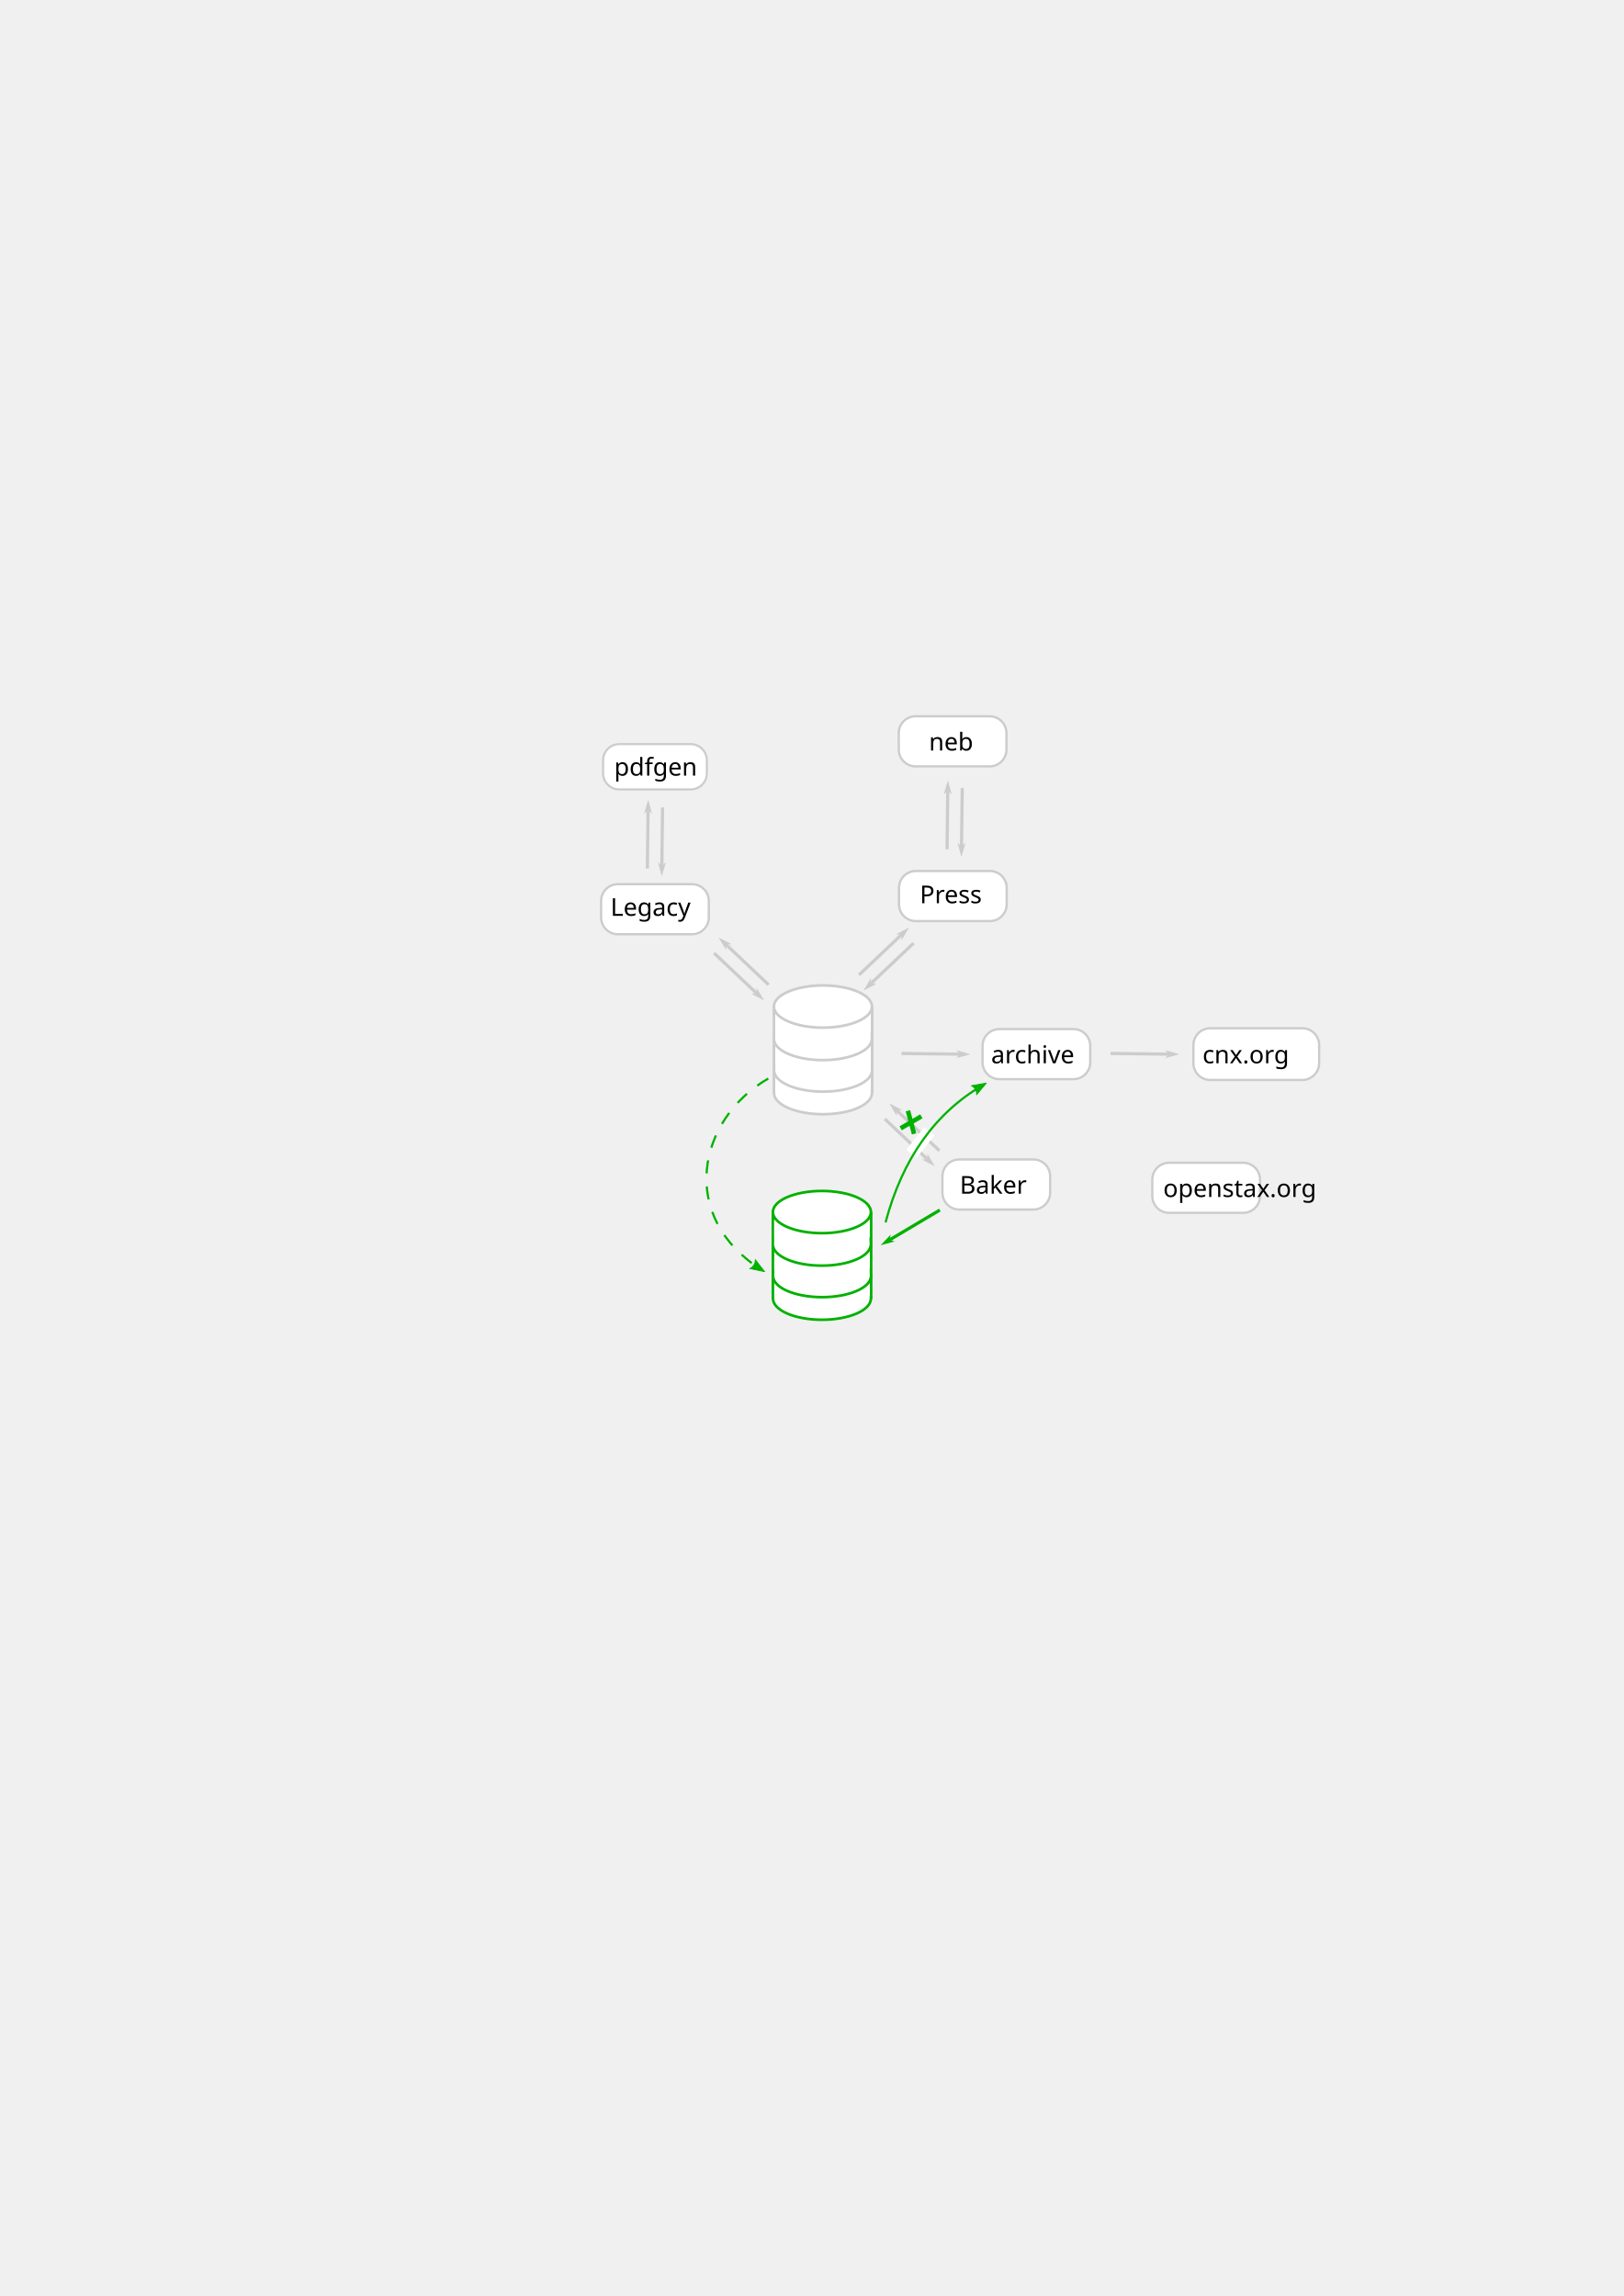
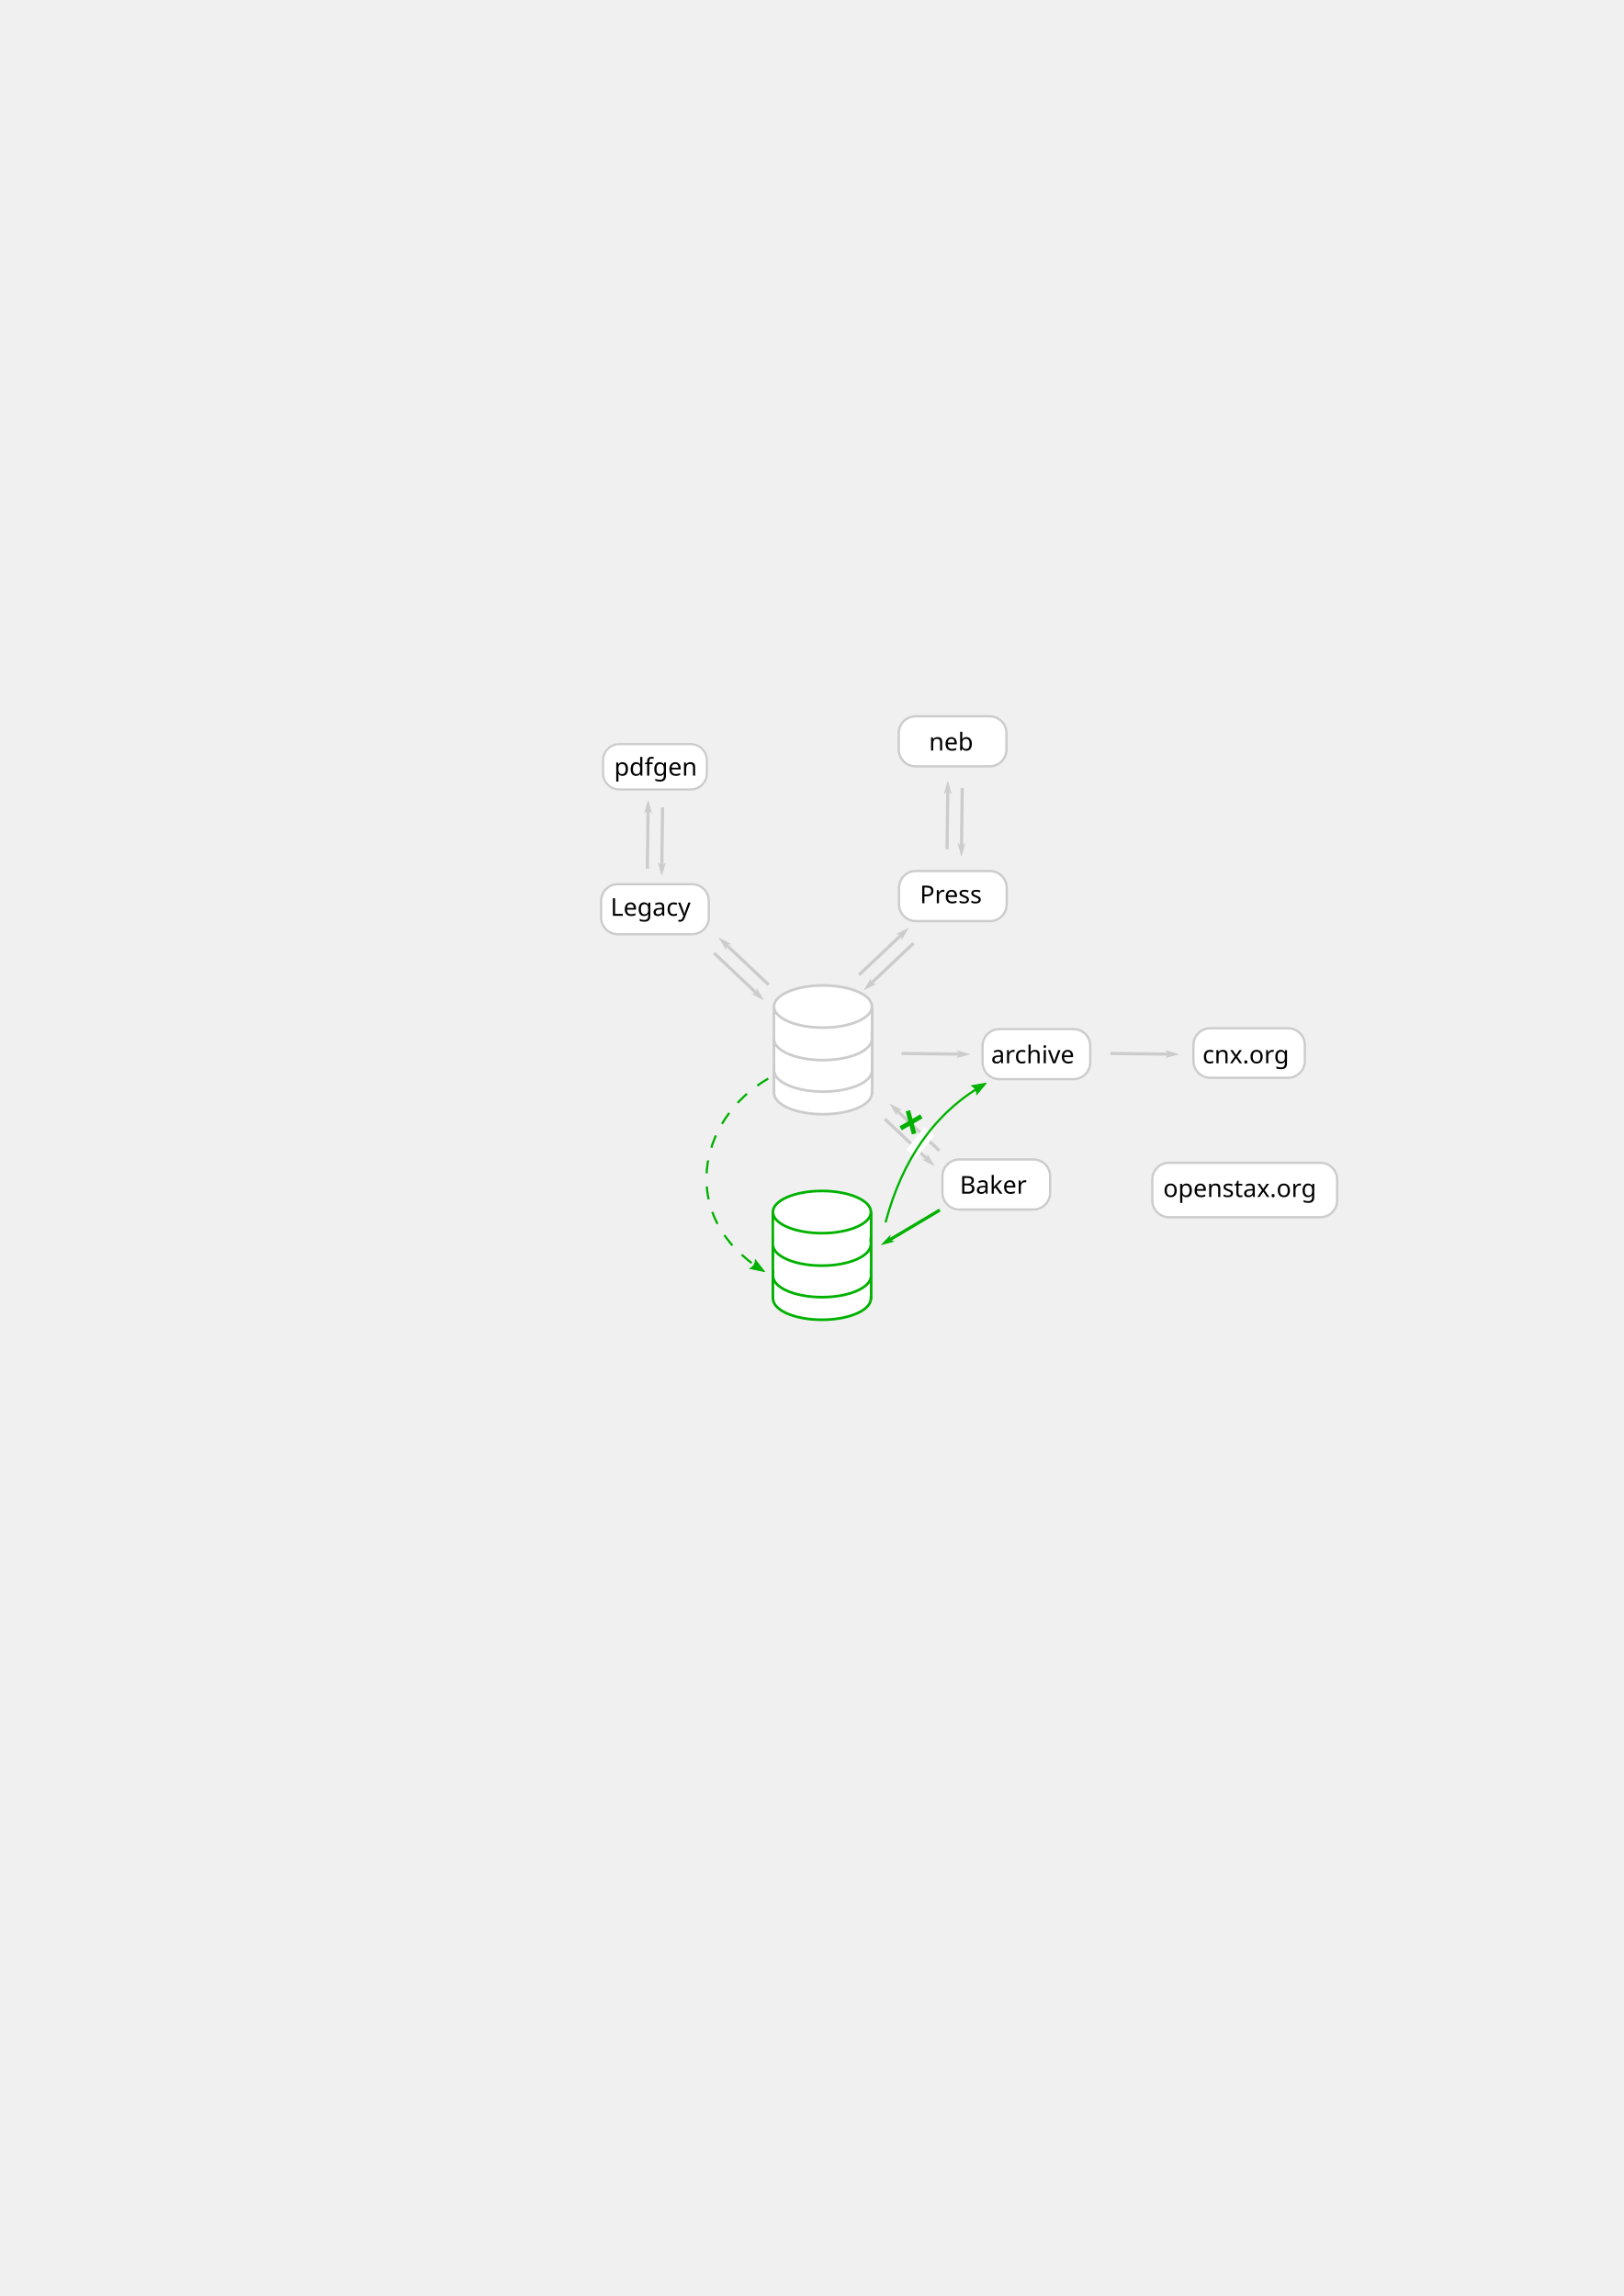
<svg xmlns="http://www.w3.org/2000/svg" width="210mm" height="297mm" viewBox="0 0 744.094 1052.362" id="svg5309" version="1.1">
  <defs id="defs5311">
    <marker orient="auto" refY="0" refX="0" id="Arrow1Sstart-0-8-9" style="overflow:visible">
      <path id="path4426-3-7-1" d="M 0,0 5,-5 -12.5,0 5,5 0,0 Z" style="fill:#cccccc;fill-opacity:1;fill-rule:evenodd;stroke:#cccccc;stroke-width:1pt;stroke-opacity:1" transform="matrix(0.2,0,0,0.2,1.2,0)" />
    </marker>
    <marker orient="auto" refY="0" refX="0" id="Arrow1Sstart-34-9-2" style="overflow:visible">
      <path id="path4426-9-20-7" d="M 0,0 5,-5 -12.5,0 5,5 0,0 Z" style="fill:#cccccc;fill-opacity:1;fill-rule:evenodd;stroke:#cccccc;stroke-width:1pt;stroke-opacity:1" transform="matrix(0.2,0,0,0.2,1.2,0)" />
    </marker>
    <marker orient="auto" refY="0" refX="0" id="Arrow1Sstart-0-0-2-0" style="overflow:visible">
      <path id="path4426-3-0-3-9" d="M 0,0 5,-5 -12.5,0 5,5 0,0 Z" style="fill:#cccccc;fill-opacity:1;fill-rule:evenodd;stroke:#cccccc;stroke-width:1pt;stroke-opacity:1" transform="matrix(0.2,0,0,0.2,1.2,0)" />
    </marker>
    <marker orient="auto" refY="0" refX="0" id="Arrow1Sstart-34-5-75-3" style="overflow:visible">
      <path id="path4426-9-2-9-6" d="M 0,0 5,-5 -12.5,0 5,5 0,0 Z" style="fill:#cccccc;fill-opacity:1;fill-rule:evenodd;stroke:#cccccc;stroke-width:1pt;stroke-opacity:1" transform="matrix(0.2,0,0,0.2,1.2,0)" />
    </marker>
    <marker orient="auto" refY="0" refX="0" id="Arrow1Sstart-0-0-4-2-0" style="overflow:visible">
      <path id="path4426-3-0-2-2-6" d="M 0,0 5,-5 -12.5,0 5,5 0,0 Z" style="fill:#cccccc;fill-opacity:1;fill-rule:evenodd;stroke:#cccccc;stroke-width:1pt;stroke-opacity:1" transform="matrix(0.2,0,0,0.2,1.2,0)" />
    </marker>
    <marker orient="auto" refY="0" refX="0" id="Arrow1Sstart-34-5-3-89-26" style="overflow:visible">
      <path id="path4426-9-2-8-7-18" d="M 0,0 5,-5 -12.5,0 5,5 0,0 Z" style="fill:#cccccc;fill-opacity:1;fill-rule:evenodd;stroke:#cccccc;stroke-width:1pt;stroke-opacity:1" transform="matrix(0.2,0,0,0.2,1.2,0)" />
    </marker>
    <marker orient="auto" refY="0" refX="0" id="Arrow1Sstart-2-36-7" style="overflow:visible">
      <path id="path4426-23-1-92" d="M 0,0 5,-5 -12.5,0 5,5 0,0 Z" style="fill:#cccccc;fill-opacity:1;fill-rule:evenodd;stroke:#cccccc;stroke-width:1pt;stroke-opacity:1" transform="matrix(0.2,0,0,0.2,1.2,0)" />
    </marker>
    <marker orient="auto" refY="0" refX="0" id="Arrow1Sstart-0-08-2-02" style="overflow:visible">
      <path id="path4426-3-9-93-3" d="M 0,0 5,-5 -12.5,0 5,5 0,0 Z" style="fill:#cccccc;fill-opacity:1;fill-rule:evenodd;stroke:#cccccc;stroke-width:1pt;stroke-opacity:1" transform="matrix(0.2,0,0,0.2,1.2,0)" />
    </marker>
    <marker orient="auto" refY="0" refX="0" id="Arrow1Sstart-34-5-3-3-19-7" style="overflow:visible">
      <path id="path4426-9-2-8-4-4-59" d="M 0,0 5,-5 -12.5,0 5,5 0,0 Z" style="fill:#cccccc;fill-opacity:1;fill-rule:evenodd;stroke:#cccccc;stroke-width:1pt;stroke-opacity:1" transform="matrix(0.2,0,0,0.2,1.2,0)" />
    </marker>
    <marker orient="auto" refY="0" refX="0" id="Arrow1Sstart-34-5-2-7-2" style="overflow:visible">
      <path id="path4426-9-2-4-8-2" d="M 0,0 5,-5 -12.5,0 5,5 0,0 Z" style="fill:#cccccc;fill-opacity:1;fill-rule:evenodd;stroke:#cccccc;stroke-width:1pt;stroke-opacity:1" transform="matrix(0.2,0,0,0.2,1.2,0)" />
    </marker>
    <marker orient="auto" refY="0" refX="0" id="Arrow1Sstart-0-0-4-5-4-8" style="overflow:visible">
      <path id="path4426-3-0-2-1-5-9" d="M 0,0 5,-5 -12.5,0 5,5 0,0 Z" style="fill:#cccccc;fill-opacity:1;fill-rule:evenodd;stroke:#cccccc;stroke-width:1pt;stroke-opacity:1" transform="matrix(0.2,0,0,0.2,1.2,0)" />
    </marker>
    <marker orient="auto" refY="0" refX="0" id="Arrow1Sstart-26" style="overflow:visible">
      <path id="path4426-1" d="M 0,0 5,-5 -12.5,0 5,5 0,0 Z" style="fill:#cccccc;fill-opacity:1;fill-rule:evenodd;stroke:#cccccc;stroke-width:1pt;stroke-opacity:1" transform="matrix(0.2,0,0,0.2,1.2,0)" />
    </marker>
    <marker orient="auto" refY="0" refX="0" id="Arrow1Sstart-0-8" style="overflow:visible">
      <path id="path4426-3-7" d="M 0,0 5,-5 -12.5,0 5,5 0,0 Z" style="fill:#cccccc;fill-opacity:1;fill-rule:evenodd;stroke:#cccccc;stroke-width:1pt;stroke-opacity:1" transform="matrix(0.2,0,0,0.2,1.2,0)" />
    </marker>
    <marker orient="auto" refY="0" refX="0" id="Arrow1Sstart-34-9" style="overflow:visible">
      <path id="path4426-9-20" d="M 0,0 5,-5 -12.5,0 5,5 0,0 Z" style="fill:#cccccc;fill-opacity:1;fill-rule:evenodd;stroke:#cccccc;stroke-width:1pt;stroke-opacity:1" transform="matrix(0.2,0,0,0.2,1.2,0)" />
    </marker>
    <marker orient="auto" refY="0" refX="0" id="Arrow1Sstart-0-0-2" style="overflow:visible">
      <path id="path4426-3-0-3" d="M 0,0 5,-5 -12.5,0 5,5 0,0 Z" style="fill:#cccccc;fill-opacity:1;fill-rule:evenodd;stroke:#cccccc;stroke-width:1pt;stroke-opacity:1" transform="matrix(0.2,0,0,0.2,1.2,0)" />
    </marker>
    <marker orient="auto" refY="0" refX="0" id="Arrow1Sstart-34-5-75" style="overflow:visible">
      <path id="path4426-9-2-9" d="M 0,0 5,-5 -12.5,0 5,5 0,0 Z" style="fill:#cccccc;fill-opacity:1;fill-rule:evenodd;stroke:#cccccc;stroke-width:1pt;stroke-opacity:1" transform="matrix(0.2,0,0,0.2,1.2,0)" />
    </marker>
    <marker orient="auto" refY="0" refX="0" id="Arrow1Sstart-0-0-4-2" style="overflow:visible">
      <path id="path4426-3-0-2-2" d="M 0,0 5,-5 -12.5,0 5,5 0,0 Z" style="fill:#cccccc;fill-opacity:1;fill-rule:evenodd;stroke:#cccccc;stroke-width:1pt;stroke-opacity:1" transform="matrix(0.2,0,0,0.2,1.2,0)" />
    </marker>
    <marker orient="auto" refY="0" refX="0" id="Arrow1Sstart-34-5-3-89" style="overflow:visible">
      <path id="path4426-9-2-8-7" d="M 0,0 5,-5 -12.5,0 5,5 0,0 Z" style="fill:#cccccc;fill-opacity:1;fill-rule:evenodd;stroke:#cccccc;stroke-width:1pt;stroke-opacity:1" transform="matrix(0.2,0,0,0.2,1.2,0)" />
    </marker>
    <marker orient="auto" refY="0" refX="0" id="Arrow1Sstart-2-36" style="overflow:visible">
      <path id="path4426-23-1" d="M 0,0 5,-5 -12.5,0 5,5 0,0 Z" style="fill:#cccccc;fill-opacity:1;fill-rule:evenodd;stroke:#cccccc;stroke-width:1pt;stroke-opacity:1" transform="matrix(0.2,0,0,0.2,1.2,0)" />
    </marker>
    <marker orient="auto" refY="0" refX="0" id="Arrow1Sstart-0-08-2" style="overflow:visible">
      <path id="path4426-3-9-93" d="M 0,0 5,-5 -12.5,0 5,5 0,0 Z" style="fill:#cccccc;fill-opacity:1;fill-rule:evenodd;stroke:#cccccc;stroke-width:1pt;stroke-opacity:1" transform="matrix(0.2,0,0,0.2,1.2,0)" />
    </marker>
    <marker orient="auto" refY="0" refX="0" id="Arrow1Sstart-34-5-3-3-19" style="overflow:visible">
      <path id="path4426-9-2-8-4-4" d="M 0,0 5,-5 -12.5,0 5,5 0,0 Z" style="fill:#cccccc;fill-opacity:1;fill-rule:evenodd;stroke:#cccccc;stroke-width:1pt;stroke-opacity:1" transform="matrix(0.2,0,0,0.2,1.2,0)" />
    </marker>
    <marker orient="auto" refY="0" refX="0" id="Arrow1Sstart-34-5-2-7" style="overflow:visible">
      <path id="path4426-9-2-4-8" d="M 0,0 5,-5 -12.5,0 5,5 0,0 Z" style="fill:#cccccc;fill-opacity:1;fill-rule:evenodd;stroke:#cccccc;stroke-width:1pt;stroke-opacity:1" transform="matrix(0.2,0,0,0.2,1.2,0)" />
    </marker>
    <marker orient="auto" refY="0" refX="0" id="Arrow1Sstart-0-0-4-5-4" style="overflow:visible">
      <path id="path4426-3-0-2-1-5" d="M 0,0 5,-5 -12.5,0 5,5 0,0 Z" style="fill:#cccccc;fill-opacity:1;fill-rule:evenodd;stroke:#cccccc;stroke-width:1pt;stroke-opacity:1" transform="matrix(0.2,0,0,0.2,1.2,0)" />
    </marker>
    <marker orient="auto" refY="0" refX="0" id="Arrow1Sstart-34-5-3-89-7" style="overflow:visible">
      <path id="path4426-9-2-8-7-1" d="M 0,0 5,-5 -12.5,0 5,5 0,0 Z" style="fill:#00b100;fill-opacity:1;fill-rule:evenodd;stroke:#00b100;stroke-width:1pt;stroke-opacity:1" transform="matrix(0.2,0,0,0.2,1.2,0)" />
    </marker>
    <marker orient="auto" refY="0" refX="0" id="Arrow2Mend" style="overflow:visible">
      <path id="path12566" style="fill:#00b100;fill-opacity:1;fill-rule:evenodd;stroke:#00b100;stroke-width:0.625;stroke-linejoin:round;stroke-opacity:1" d="M 8.719,4.034 -2.207,0.016 8.719,-4.002 c -1.745,2.372 -1.735,5.617 -6e-7,8.035 z" transform="scale(-0.6,-0.6)" />
    </marker>
    <marker style="overflow:visible" id="marker14017" refX="0" refY="0" orient="auto">
      <path transform="scale(-0.6,-0.6)" d="M 8.719,4.034 -2.207,0.016 8.719,-4.002 c -1.745,2.372 -1.735,5.617 -6e-7,8.035 z" style="fill:#00b100;fill-opacity:1;fill-rule:evenodd;stroke:#00b100;stroke-width:0.625;stroke-linejoin:round;stroke-opacity:1" id="path14019" />
    </marker>
  </defs>
  <g id="layer1">
    <g id="g4182-0" transform="matrix(0.3803209,0,0,0.3803209,345.9844,499.8384)">
      <g id="g7976-3" transform="translate(-486.1835,-207.7823)">
        <g transform="matrix(1.453479,0,0,1.453479,330.4775,-332.3965)" id="g4244-61">
          <ellipse ry="17.507" rx="40.553" cy="373.791" cx="163.508" id="path4136-9-06" style="color:#000000;clip-rule:nonzero;display:inline;overflow:visible;visibility:visible;opacity:1;isolation:auto;mix-blend-mode:normal;color-interpolation:sRGB;color-interpolation-filters:linearRGB;solid-color:#000000;solid-opacity:1;fill:#ffffff;fill-opacity:1;fill-rule:nonzero;stroke:#cccccc;stroke-width:2.187;stroke-linecap:butt;stroke-linejoin:miter;stroke-miterlimit:4;stroke-dasharray:none;stroke-dashoffset:0;stroke-opacity:1;color-rendering:auto;image-rendering:auto;shape-rendering:auto;text-rendering:auto;enable-background:accumulate" />
          <rect y="303.091" x="122.871" height="69.971" width="81.4" id="rect4153-32" style="color:#000000;clip-rule:nonzero;display:inline;overflow:visible;visibility:visible;opacity:1;isolation:auto;mix-blend-mode:normal;color-interpolation:sRGB;color-interpolation-filters:linearRGB;solid-color:#000000;solid-opacity:1;fill:#ffffff;fill-opacity:1;fill-rule:nonzero;stroke:#cccccc;stroke-width:2.229;stroke-linecap:butt;stroke-linejoin:miter;stroke-miterlimit:4;stroke-dasharray:none;stroke-dashoffset:0;stroke-opacity:1;color-rendering:auto;image-rendering:auto;shape-rendering:auto;text-rendering:auto;enable-background:accumulate" />
          <rect y="340.902" x="123.995" height="33.589" width="79.026" id="rect4153-3-0" style="color:#000000;clip-rule:nonzero;display:inline;overflow:visible;visibility:visible;opacity:1;isolation:auto;mix-blend-mode:normal;color-interpolation:sRGB;color-interpolation-filters:linearRGB;solid-color:#000000;solid-opacity:1;fill:#ffffff;fill-opacity:1;fill-rule:nonzero;stroke:none;stroke-width:2.229;stroke-linecap:butt;stroke-linejoin:miter;stroke-miterlimit:4;stroke-dasharray:none;stroke-dashoffset:0;stroke-opacity:1;color-rendering:auto;image-rendering:auto;shape-rendering:auto;text-rendering:auto;enable-background:accumulate" />
          <g id="g4208-6" transform="translate(-2.16395,11.48454)">
            <ellipse style="color:#000000;clip-rule:nonzero;display:inline;overflow:visible;visibility:visible;opacity:1;isolation:auto;mix-blend-mode:normal;color-interpolation:sRGB;color-interpolation-filters:linearRGB;solid-color:#000000;solid-opacity:1;fill:#ffffff;fill-opacity:1;fill-rule:nonzero;stroke:#cccccc;stroke-width:2.187;stroke-linecap:butt;stroke-linejoin:miter;stroke-miterlimit:4;stroke-dasharray:none;stroke-dashoffset:0;stroke-opacity:1;color-rendering:auto;image-rendering:auto;shape-rendering:auto;text-rendering:auto;enable-background:accumulate" id="path4136-9-2-1" cx="165.741" cy="343.569" rx="40.553" ry="17.507" />
            <rect style="color:#000000;clip-rule:nonzero;display:inline;overflow:visible;visibility:visible;opacity:1;isolation:auto;mix-blend-mode:normal;color-interpolation:sRGB;color-interpolation-filters:linearRGB;solid-color:#000000;solid-opacity:1;fill:#ffffff;fill-opacity:1;fill-rule:nonzero;stroke:none;stroke-width:2.229;stroke-linecap:butt;stroke-linejoin:miter;stroke-miterlimit:4;stroke-dasharray:none;stroke-dashoffset:0;stroke-opacity:1;color-rendering:auto;image-rendering:auto;shape-rendering:auto;text-rendering:auto;enable-background:accumulate" id="rect4153-3-6-5" width="79.026" height="33.589" x="126.227" y="310.68" />
          </g>
          <g id="g4220-5" transform="translate(90.3568,-9.47289)">
            <ellipse style="color:#000000;clip-rule:nonzero;display:inline;overflow:visible;visibility:visible;opacity:1;isolation:auto;mix-blend-mode:normal;color-interpolation:sRGB;color-interpolation-filters:linearRGB;solid-color:#000000;solid-opacity:1;fill:#ffffff;fill-opacity:1;fill-rule:nonzero;stroke:#cccccc;stroke-width:2.187;stroke-linecap:butt;stroke-linejoin:miter;stroke-miterlimit:4;stroke-dasharray:none;stroke-dashoffset:0;stroke-opacity:1;color-rendering:auto;image-rendering:auto;shape-rendering:auto;text-rendering:auto;enable-background:accumulate" id="path4136-9-8-4" cx="73.052" cy="338.395" rx="40.553" ry="17.507" />
            <rect style="color:#000000;clip-rule:nonzero;display:inline;overflow:visible;visibility:visible;opacity:1;isolation:auto;mix-blend-mode:normal;color-interpolation:sRGB;color-interpolation-filters:linearRGB;solid-color:#000000;solid-opacity:1;fill:#ffffff;fill-opacity:1;fill-rule:nonzero;stroke:none;stroke-width:2.229;stroke-linecap:butt;stroke-linejoin:miter;stroke-miterlimit:4;stroke-dasharray:none;stroke-dashoffset:0;stroke-opacity:1;color-rendering:auto;image-rendering:auto;shape-rendering:auto;text-rendering:auto;enable-background:accumulate" id="rect4153-3-7-7" width="79.026" height="20.837" x="33.539" y="318.258" />
          </g>
          <ellipse ry="17.506" rx="40.635" cy="302.005" cx="163.487" id="path4136-6" style="color:#000000;clip-rule:nonzero;display:inline;overflow:visible;visibility:visible;opacity:1;isolation:auto;mix-blend-mode:normal;color-interpolation:sRGB;color-interpolation-filters:linearRGB;solid-color:#000000;solid-opacity:1;fill:#ffffff;fill-opacity:1;fill-rule:nonzero;stroke:#cccccc;stroke-width:2.189;stroke-linecap:butt;stroke-linejoin:miter;stroke-miterlimit:4;stroke-dasharray:none;stroke-dashoffset:0;stroke-opacity:1;color-rendering:auto;image-rendering:auto;shape-rendering:auto;text-rendering:auto;enable-background:accumulate" />
        </g>
        <g transform="matrix(1.453479,0,0,1.453479,330.4775,-332.3965)" id="g7557-5">
          <rect style="color:#000000;clip-rule:nonzero;display:inline;overflow:visible;visibility:visible;opacity:1;isolation:auto;mix-blend-mode:normal;color-interpolation:sRGB;color-interpolation-filters:linearRGB;solid-color:#000000;solid-opacity:1;fill:#ffffff;fill-opacity:1;fill-rule:nonzero;stroke:#cccccc;stroke-width:1.895;stroke-linecap:butt;stroke-linejoin:miter;stroke-miterlimit:4;stroke-dasharray:none;stroke-dashoffset:0;stroke-opacity:1;color-rendering:auto;image-rendering:auto;shape-rendering:auto;text-rendering:auto;enable-background:accumulate" id="rect4256-69" width="89.294" height="41.515" x="-20.433" y="200.553" rx="13.945" />
          <text xml:space="preserve" style="font-style:normal;font-weight:normal;font-size:20.403px;line-height:125%;font-family:sans-serif;text-align:start;letter-spacing:0px;word-spacing:0px;writing-mode:lr-tb;text-anchor:start;fill:#000000;fill-opacity:1;stroke:none;stroke-width:1px;stroke-linecap:butt;stroke-linejoin:miter;stroke-opacity:1" x="-12.647" y="226.781" id="text4258-37">
            <tspan id="tspan4260-4" x="-12.647" y="226.781">Legacy</tspan>
          </text>
        </g>
        <rect rx="20.268" y="-56.758" x="659.714" height="60.341" width="129.787" id="rect4256-3-5" style="color:#000000;clip-rule:nonzero;display:inline;overflow:visible;visibility:visible;opacity:1;isolation:auto;mix-blend-mode:normal;color-interpolation:sRGB;color-interpolation-filters:linearRGB;solid-color:#000000;solid-opacity:1;fill:#ffffff;fill-opacity:1;fill-rule:nonzero;stroke:#cccccc;stroke-width:2.755;stroke-linecap:butt;stroke-linejoin:miter;stroke-miterlimit:4;stroke-dasharray:none;stroke-dashoffset:0;stroke-opacity:1;color-rendering:auto;image-rendering:auto;shape-rendering:auto;text-rendering:auto;enable-background:accumulate" />
        <rect rx="20.268" y="-243.227" x="659.418" height="60.341" width="129.787" id="rect4256-2-2" style="color:#000000;clip-rule:nonzero;display:inline;overflow:visible;visibility:visible;opacity:1;isolation:auto;mix-blend-mode:normal;color-interpolation:sRGB;color-interpolation-filters:linearRGB;solid-color:#000000;solid-opacity:1;fill:#ffffff;fill-opacity:1;fill-rule:nonzero;stroke:#cccccc;stroke-width:2.755;stroke-linecap:butt;stroke-linejoin:miter;stroke-miterlimit:4;stroke-dasharray:none;stroke-dashoffset:0;stroke-opacity:1;color-rendering:auto;image-rendering:auto;shape-rendering:auto;text-rendering:auto;enable-background:accumulate" />
-         <rect rx="20.268" y="294.848" x="964.936" height="60.341" width="129.787" id="rect4256-9-5" style="color:#000000;clip-rule:nonzero;display:inline;overflow:visible;visibility:visible;opacity:1;isolation:auto;mix-blend-mode:normal;color-interpolation:sRGB;color-interpolation-filters:linearRGB;solid-color:#000000;solid-opacity:1;fill:#ffffff;fill-opacity:1;fill-rule:nonzero;stroke:#cccccc;stroke-width:2.755;stroke-linecap:butt;stroke-linejoin:miter;stroke-miterlimit:4;stroke-dasharray:none;stroke-dashoffset:0;stroke-opacity:1;color-rendering:auto;image-rendering:auto;shape-rendering:auto;text-rendering:auto;enable-background:accumulate" />
+         <rect rx="20.268" y="294.848" x="964.936" height="65.653" width="222.749" id="rect4256-9-5" style="color:#000000;clip-rule:nonzero;display:inline;overflow:visible;visibility:visible;opacity:1;isolation:auto;mix-blend-mode:normal;color-interpolation:sRGB;color-interpolation-filters:linearRGB;solid-color:#000000;solid-opacity:1;fill:#ffffff;fill-opacity:1;fill-rule:nonzero;stroke:#cccccc;stroke-width:2.755;stroke-linecap:butt;stroke-linejoin:miter;stroke-miterlimit:4;stroke-dasharray:none;stroke-dashoffset:0;stroke-opacity:1;color-rendering:auto;image-rendering:auto;shape-rendering:auto;text-rendering:auto;enable-background:accumulate" />
        <rect rx="20.268" y="133.734" x="760.405" height="60.341" width="129.787" id="rect4256-6-4" style="color:#000000;clip-rule:nonzero;display:inline;overflow:visible;visibility:visible;opacity:1;isolation:auto;mix-blend-mode:normal;color-interpolation:sRGB;color-interpolation-filters:linearRGB;solid-color:#000000;solid-opacity:1;fill:#ffffff;fill-opacity:1;fill-rule:nonzero;stroke:#cccccc;stroke-width:2.755;stroke-linecap:butt;stroke-linejoin:miter;stroke-miterlimit:4;stroke-dasharray:none;stroke-dashoffset:0;stroke-opacity:1;color-rendering:auto;image-rendering:auto;shape-rendering:auto;text-rendering:auto;enable-background:accumulate" />
        <text id="text4258-3-7" y="-202.001" x="695.829" style="font-style:normal;font-weight:normal;font-size:29.656px;line-height:125%;font-family:sans-serif;text-align:start;letter-spacing:0px;word-spacing:0px;writing-mode:lr-tb;text-anchor:start;fill:#000000;fill-opacity:1;stroke:none;stroke-width:1px;stroke-linecap:butt;stroke-linejoin:miter;stroke-opacity:1" xml:space="preserve">
          <tspan y="-202.001" x="695.829" id="tspan4260-7-4">neb</tspan>
        </text>
        <text id="text4258-6-4" y="-17.941" x="684.816" style="font-style:normal;font-weight:normal;font-size:29.656px;line-height:125%;font-family:sans-serif;text-align:start;letter-spacing:0px;word-spacing:0px;writing-mode:lr-tb;text-anchor:start;fill:#000000;fill-opacity:1;stroke:none;stroke-width:1px;stroke-linecap:butt;stroke-linejoin:miter;stroke-opacity:1" xml:space="preserve">
          <tspan y="-17.941" x="684.816" id="tspan4260-1-3">Press</tspan>
        </text>
        <text id="text4258-5-0" y="174.96" x="770.722" style="font-style:normal;font-weight:normal;font-size:29.656px;line-height:125%;font-family:sans-serif;text-align:start;letter-spacing:0px;word-spacing:0px;writing-mode:lr-tb;text-anchor:start;fill:#000000;fill-opacity:1;stroke:none;stroke-width:1px;stroke-linecap:butt;stroke-linejoin:miter;stroke-opacity:1" xml:space="preserve">
          <tspan y="174.96" x="770.722" id="tspan4260-0-7">archive</tspan>
        </text>
        <g transform="matrix(1.453479,0,0,1.453479,322.8341,-317.1096)" id="g7399-8">
          <rect style="color:#000000;clip-rule:nonzero;display:inline;overflow:visible;visibility:visible;opacity:1;isolation:auto;mix-blend-mode:normal;color-interpolation:sRGB;color-interpolation-filters:linearRGB;solid-color:#000000;solid-opacity:1;fill:#ffffff;fill-opacity:1;fill-rule:nonzero;stroke:#cccccc;stroke-width:1.895;stroke-linecap:butt;stroke-linejoin:miter;stroke-miterlimit:4;stroke-dasharray:none;stroke-dashoffset:0;stroke-opacity:1;color-rendering:auto;image-rendering:auto;shape-rendering:auto;text-rendering:auto;enable-background:accumulate" id="rect4256-4-6" width="89.294" height="41.515" x="267.793" y="418.284" rx="13.945" />
          <text xml:space="preserve" style="font-style:normal;font-weight:normal;font-size:20.403px;line-height:125%;font-family:sans-serif;text-align:start;letter-spacing:0px;word-spacing:0px;writing-mode:lr-tb;text-anchor:start;fill:#000000;fill-opacity:1;stroke:none;stroke-width:1px;stroke-linecap:butt;stroke-linejoin:miter;stroke-opacity:1" x="282.159" y="446.647" id="text4258-65-8">
            <tspan id="tspan4260-08-8" x="282.159" y="446.647">Baker</tspan>
          </text>
        </g>
        <g transform="matrix(1.453479,0,0,1.453479,445.1291,-398.7419)" id="g6967-4">
-           <rect style="color:#000000;clip-rule:nonzero;display:inline;overflow:visible;visibility:visible;opacity:1;isolation:auto;mix-blend-mode:normal;color-interpolation:sRGB;color-interpolation-filters:linearRGB;solid-color:#000000;solid-opacity:1;fill:#ffffff;fill-opacity:1;fill-rule:nonzero;stroke:#cccccc;stroke-width:1.895;stroke-linecap:butt;stroke-linejoin:miter;stroke-miterlimit:4;stroke-dasharray:none;stroke-dashoffset:0;stroke-opacity:1;color-rendering:auto;image-rendering:auto;shape-rendering:auto;text-rendering:auto;enable-background:accumulate" id="rect4256-0-3" width="104.233" height="42.873" x="391.723" y="365.667" rx="13.945" />
+           <rect style="color:#000000;clip-rule:nonzero;display:inline;overflow:visible;visibility:visible;opacity:1;isolation:auto;mix-blend-mode:normal;color-interpolation:sRGB;color-interpolation-filters:linearRGB;solid-color:#000000;solid-opacity:1;fill:#ffffff;fill-opacity:1;fill-rule:nonzero;stroke:#cccccc;stroke-width:1.895;stroke-linecap:butt;stroke-linejoin:miter;stroke-miterlimit:4;stroke-dasharray:none;stroke-dashoffset:0;stroke-opacity:1;color-rendering:auto;image-rendering:auto;shape-rendering:auto;text-rendering:auto;enable-background:accumulate" id="rect4256-0-3" width="92.355" height="41.045" x="391.723" y="365.667" rx="13.945" />
          <text xml:space="preserve" style="font-style:normal;font-weight:normal;font-size:20.403px;line-height:125%;font-family:sans-serif;text-align:start;letter-spacing:0px;word-spacing:0px;writing-mode:lr-tb;text-anchor:start;fill:#000000;fill-opacity:1;stroke:none;stroke-width:1px;stroke-linecap:butt;stroke-linejoin:miter;stroke-opacity:1" x="399.252" y="394.709" id="text4258-1-14">
            <tspan id="tspan4260-2-9" x="399.252" y="394.709">cnx.org</tspan>
          </text>
        </g>
        <text id="text4258-2-2" y="336.074" x="978.055" style="font-style:normal;font-weight:normal;font-size:29.656px;line-height:125%;font-family:sans-serif;text-align:start;letter-spacing:0px;word-spacing:0px;writing-mode:lr-tb;text-anchor:start;fill:#000000;fill-opacity:1;stroke:none;stroke-width:1px;stroke-linecap:butt;stroke-linejoin:miter;stroke-opacity:1" xml:space="preserve">
          <tspan y="336.074" x="978.055" id="tspan4260-6-06">openstax.org</tspan>
        </text>
        <g transform="matrix(1.453479,0,0,1.453479,331.474,-332.3965)" id="g7552-8">
          <rect style="color:#000000;clip-rule:nonzero;display:inline;overflow:visible;visibility:visible;opacity:1;isolation:auto;mix-blend-mode:normal;color-interpolation:sRGB;color-interpolation-filters:linearRGB;solid-color:#000000;solid-opacity:1;fill:#ffffff;fill-opacity:1;fill-rule:nonzero;stroke:#cccccc;stroke-width:1.769;stroke-linecap:butt;stroke-linejoin:miter;stroke-miterlimit:4;stroke-dasharray:none;stroke-dashoffset:0;stroke-opacity:1;color-rendering:auto;image-rendering:auto;shape-rendering:auto;text-rendering:auto;enable-background:accumulate" id="rect4256-42-9" width="86.025" height="37.566" x="-19.484" y="84.433" rx="13.434" />
          <text xml:space="preserve" style="font-style:normal;font-weight:normal;font-size:20.403px;line-height:125%;font-family:sans-serif;text-align:start;letter-spacing:0px;word-spacing:0px;writing-mode:lr-tb;text-anchor:start;fill:#000000;fill-opacity:1;stroke:none;stroke-width:1px;stroke-linecap:butt;stroke-linejoin:miter;stroke-opacity:1" x="-10.292" y="110.553" id="text4258-9-2">
            <tspan id="tspan4260-10-6" x="-10.292" y="110.553">pdfgen</tspan>
          </text>
        </g>
        <path id="path4408-0-6" d="M 492.214,94.472 436.944,42.164" style="fill:none;fill-rule:evenodd;stroke:#cccccc;stroke-width:3.822px;stroke-linecap:butt;stroke-linejoin:miter;stroke-opacity:1;marker-start:url(#Arrow1Sstart-26)" />
        <path id="path4408-0-7-4" d="m 447.352,28.055 55.269,52.308" style="fill:none;fill-rule:evenodd;stroke:#cccccc;stroke-width:3.822px;stroke-linecap:butt;stroke-linejoin:miter;stroke-opacity:1;marker-start:url(#Arrow1Sstart-0-8)" />
        <path id="path4408-0-2-9" d="M 621.959,82.55 677.228,30.242" style="fill:none;fill-rule:evenodd;stroke:#cccccc;stroke-width:3.822px;stroke-linecap:butt;stroke-linejoin:miter;stroke-opacity:1;marker-start:url(#Arrow1Sstart-34-9)" />
        <path id="path4408-0-7-7-5" d="M 666.821,16.133 611.551,68.442" style="fill:none;fill-rule:evenodd;stroke:#cccccc;stroke-width:3.822px;stroke-linecap:butt;stroke-linejoin:miter;stroke-opacity:1;marker-start:url(#Arrow1Sstart-0-0-2)" />
        <g transform="matrix(1.453479,0,0,1.453479,330.4775,-332.3965)" id="g6953-0">
          <path style="fill:none;fill-rule:evenodd;stroke:#cccccc;stroke-width:2.629px;stroke-linecap:butt;stroke-linejoin:miter;stroke-opacity:1;marker-start:url(#Arrow1Sstart-34-5-75)" d="m 278.303,173.207 0.646,-52.352" id="path4408-0-2-4-4" />
          <path style="fill:none;fill-rule:evenodd;stroke:#cccccc;stroke-width:2.629px;stroke-linecap:butt;stroke-linejoin:miter;stroke-opacity:1;marker-start:url(#Arrow1Sstart-0-0-4-2)" d="m 266.996,119.236 -0.646,52.352" id="path4408-0-7-7-4-8" />
        </g>
        <path id="path4408-0-2-4-6-7" d="m 738.894,164.028 -76.092,-0.939" style="fill:none;fill-rule:evenodd;stroke:#cccccc;stroke-width:3.822px;stroke-linecap:butt;stroke-linejoin:miter;stroke-opacity:1;marker-start:url(#Arrow1Sstart-34-5-3-89)" />
        <g transform="matrix(1.453479,0,0,1.453479,322.8341,-340.04)" id="g6963-17">
          <path id="path4408-0-1-2" d="M 258.046,436.472 220.021,400.483" style="fill:none;fill-rule:evenodd;stroke:#cccccc;stroke-width:2.629px;stroke-linecap:butt;stroke-linejoin:miter;stroke-opacity:1;marker-start:url(#Arrow1Sstart-2-36)" />
          <path id="path4408-0-7-8-7" d="m 227.181,390.776 38.026,35.988" style="fill:none;fill-rule:evenodd;stroke:#cccccc;stroke-width:2.629px;stroke-linecap:butt;stroke-linejoin:miter;stroke-opacity:1;marker-start:url(#Arrow1Sstart-0-08-2)" />
        </g>
        <path id="path4408-0-2-4-6-2-2" d="m 990.632,164.028 -76.092,-0.939" style="fill:none;fill-rule:evenodd;stroke:#cccccc;stroke-width:3.822px;stroke-linecap:butt;stroke-linejoin:miter;stroke-opacity:1;marker-start:url(#Arrow1Sstart-34-5-3-3-19)" />
        <g id="g6953-7-2" transform="matrix(1.453479,0,0,1.453479,-30.61778,-309.0804)">
          <path style="fill:none;fill-rule:evenodd;stroke:#cccccc;stroke-width:2.629px;stroke-linecap:butt;stroke-linejoin:miter;stroke-opacity:1;marker-start:url(#Arrow1Sstart-34-5-2-7)" d="m 278.303,173.207 0.646,-52.352" id="path4408-0-2-4-5-6" />
          <path style="fill:none;fill-rule:evenodd;stroke:#cccccc;stroke-width:2.629px;stroke-linecap:butt;stroke-linejoin:miter;stroke-opacity:1;marker-start:url(#Arrow1Sstart-0-0-4-5-4)" d="m 266.996,119.236 -0.646,52.352" id="path4408-0-7-7-4-7-1" />
        </g>
        <g transform="matrix(1.453479,0,0,1.453479,329.2062,-84.70239)" id="g4244-61-0">
          <g id="g10711">
            <ellipse style="color:#000000;clip-rule:nonzero;display:inline;overflow:visible;visibility:visible;opacity:1;isolation:auto;mix-blend-mode:normal;color-interpolation:sRGB;color-interpolation-filters:linearRGB;solid-color:#000000;solid-opacity:1;fill:#ffffff;fill-opacity:1;fill-rule:nonzero;stroke:#00b100;stroke-width:2.187;stroke-linecap:butt;stroke-linejoin:miter;stroke-miterlimit:4;stroke-dasharray:none;stroke-dashoffset:0;stroke-opacity:1;color-rendering:auto;image-rendering:auto;shape-rendering:auto;text-rendering:auto;enable-background:accumulate" id="path4136-9-06-6" cx="163.508" cy="373.791" rx="40.553" ry="17.507" />
            <rect style="color:#000000;clip-rule:nonzero;display:inline;overflow:visible;visibility:visible;opacity:1;isolation:auto;mix-blend-mode:normal;color-interpolation:sRGB;color-interpolation-filters:linearRGB;solid-color:#000000;solid-opacity:1;fill:#ffffff;fill-opacity:1;fill-rule:nonzero;stroke:#00b100;stroke-width:2.229;stroke-linecap:butt;stroke-linejoin:miter;stroke-miterlimit:4;stroke-dasharray:none;stroke-dashoffset:0;stroke-opacity:1;color-rendering:auto;image-rendering:auto;shape-rendering:auto;text-rendering:auto;enable-background:accumulate" id="rect4153-32-1" width="81.4" height="69.971" x="122.871" y="303.091" />
            <rect style="color:#000000;clip-rule:nonzero;display:inline;overflow:visible;visibility:visible;opacity:1;isolation:auto;mix-blend-mode:normal;color-interpolation:sRGB;color-interpolation-filters:linearRGB;solid-color:#000000;solid-opacity:1;fill:#ffffff;fill-opacity:1;fill-rule:nonzero;stroke:none;stroke-width:2.229;stroke-linecap:butt;stroke-linejoin:miter;stroke-miterlimit:4;stroke-dasharray:none;stroke-dashoffset:0;stroke-opacity:1;color-rendering:auto;image-rendering:auto;shape-rendering:auto;text-rendering:auto;enable-background:accumulate" id="rect4153-3-0-5" width="79.026" height="33.589" x="123.995" y="340.902" />
            <ellipse style="color:#000000;clip-rule:nonzero;display:inline;overflow:visible;visibility:visible;opacity:1;isolation:auto;mix-blend-mode:normal;color-interpolation:sRGB;color-interpolation-filters:linearRGB;solid-color:#000000;solid-opacity:1;fill:#ffffff;fill-opacity:1;fill-rule:nonzero;stroke:#00b100;stroke-width:2.187;stroke-linecap:butt;stroke-linejoin:miter;stroke-miterlimit:4;stroke-dasharray:none;stroke-dashoffset:0;stroke-opacity:1;color-rendering:auto;image-rendering:auto;shape-rendering:auto;text-rendering:auto;enable-background:accumulate" id="path4136-9-2-1-4" cx="163.577" cy="355.053" rx="40.553" ry="17.507" />
            <rect style="color:#000000;clip-rule:nonzero;display:inline;overflow:visible;visibility:visible;opacity:1;isolation:auto;mix-blend-mode:normal;color-interpolation:sRGB;color-interpolation-filters:linearRGB;solid-color:#000000;solid-opacity:1;fill:#ffffff;fill-opacity:1;fill-rule:nonzero;stroke:none;stroke-width:2.229;stroke-linecap:butt;stroke-linejoin:miter;stroke-miterlimit:4;stroke-dasharray:none;stroke-dashoffset:0;stroke-opacity:1;color-rendering:auto;image-rendering:auto;shape-rendering:auto;text-rendering:auto;enable-background:accumulate" id="rect4153-3-6-5-9" width="79.026" height="33.589" x="124.064" y="322.164" />
            <ellipse style="color:#000000;clip-rule:nonzero;display:inline;overflow:visible;visibility:visible;opacity:1;isolation:auto;mix-blend-mode:normal;color-interpolation:sRGB;color-interpolation-filters:linearRGB;solid-color:#000000;solid-opacity:1;fill:#ffffff;fill-opacity:1;fill-rule:nonzero;stroke:#00b100;stroke-width:2.187;stroke-linecap:butt;stroke-linejoin:miter;stroke-miterlimit:4;stroke-dasharray:none;stroke-dashoffset:0;stroke-opacity:1;color-rendering:auto;image-rendering:auto;shape-rendering:auto;text-rendering:auto;enable-background:accumulate" id="path4136-9-8-4-9" cx="163.409" cy="328.922" rx="40.553" ry="17.507" />
            <rect style="color:#000000;clip-rule:nonzero;display:inline;overflow:visible;visibility:visible;opacity:1;isolation:auto;mix-blend-mode:normal;color-interpolation:sRGB;color-interpolation-filters:linearRGB;solid-color:#000000;solid-opacity:1;fill:#ffffff;fill-opacity:1;fill-rule:nonzero;stroke:none;stroke-width:2.229;stroke-linecap:butt;stroke-linejoin:miter;stroke-miterlimit:4;stroke-dasharray:none;stroke-dashoffset:0;stroke-opacity:1;color-rendering:auto;image-rendering:auto;shape-rendering:auto;text-rendering:auto;enable-background:accumulate" id="rect4153-3-7-7-1" width="79.026" height="20.837" x="123.896" y="308.785" />
            <ellipse style="color:#000000;clip-rule:nonzero;display:inline;overflow:visible;visibility:visible;opacity:1;isolation:auto;mix-blend-mode:normal;color-interpolation:sRGB;color-interpolation-filters:linearRGB;solid-color:#000000;solid-opacity:1;fill:#ffffff;fill-opacity:1;fill-rule:nonzero;stroke:#00b100;stroke-width:2.189;stroke-linecap:butt;stroke-linejoin:miter;stroke-miterlimit:4;stroke-dasharray:none;stroke-dashoffset:0;stroke-opacity:1;color-rendering:auto;image-rendering:auto;shape-rendering:auto;text-rendering:auto;enable-background:accumulate" id="path4136-6-7" cx="163.487" cy="302.005" rx="40.635" ry="17.506" />
          </g>
        </g>
        <path id="path4408-0-2-4-6-7-1" d="m 643.493,390.689 65.428,-38.859" style="fill:none;fill-rule:evenodd;stroke:#00b100;stroke-width:3.822px;stroke-linecap:butt;stroke-linejoin:miter;stroke-opacity:1;marker-start:url(#Arrow1Sstart-34-5-3-89-7)" />
      </g>
      <g transform="matrix(1.94302,0.8053333,-0.8053333,1.94302,188.9145,-2173.338)" id="g6681-5">
        <path style="fill:none;fill-rule:evenodd;stroke:#00b100;stroke-width:2.629px;stroke-linecap:butt;stroke-linejoin:miter;stroke-opacity:1" d="m 406.37,966.112 -8.318,10.864" id="path6664-9" />
        <path style="fill:none;fill-rule:evenodd;stroke:#00b100;stroke-width:2.629px;stroke-linecap:butt;stroke-linejoin:miter;stroke-opacity:1" d="m 406.37,976.977 -8.318,-10.864" id="path6664-5-7" />
      </g>
      <path style="fill:none;fill-rule:evenodd;stroke:#00b100;stroke-width:2.629;stroke-linecap:butt;stroke-linejoin:miter;stroke-miterlimit:4;stroke-dasharray:15.776, 15.776;stroke-dashoffset:0;stroke-opacity:1;marker-end:url(#Arrow2Mend)" d="M 16.001,-14.424 C -69.631,34.861 -93.297,152.94 8.665,216.462" id="path12163" />
      <rect style="color:#000000;clip-rule:nonzero;display:inline;overflow:visible;visibility:visible;opacity:1;isolation:auto;mix-blend-mode:normal;color-interpolation:sRGB;color-interpolation-filters:linearRGB;solid-color:#000000;solid-opacity:1;fill:#ffffff;fill-opacity:1;fill-rule:nonzero;stroke:none;stroke-width:2.629;stroke-linecap:butt;stroke-linejoin:miter;stroke-miterlimit:4;stroke-dasharray:none;stroke-dashoffset:0;stroke-opacity:1;color-rendering:auto;image-rendering:auto;shape-rendering:auto;text-rendering:auto;enable-background:accumulate" id="rect14588" width="15.845" height="34.57" x="186.935" y="-92.567" transform="matrix(0.7814932,0.6239138,-0.6239138,0.7814932,0,0)" />
      <g id="g14596">
        <path id="path14009" d="M 157.327,158.944 C 177.61,82.622 216.752,26.874 275.766,-7.196" style="fill:none;fill-rule:evenodd;stroke:#00b100;stroke-width:2.629px;stroke-linecap:butt;stroke-linejoin:miter;stroke-opacity:1;marker-end:url(#marker14017)" />
      </g>
    </g>
  </g>
</svg>
